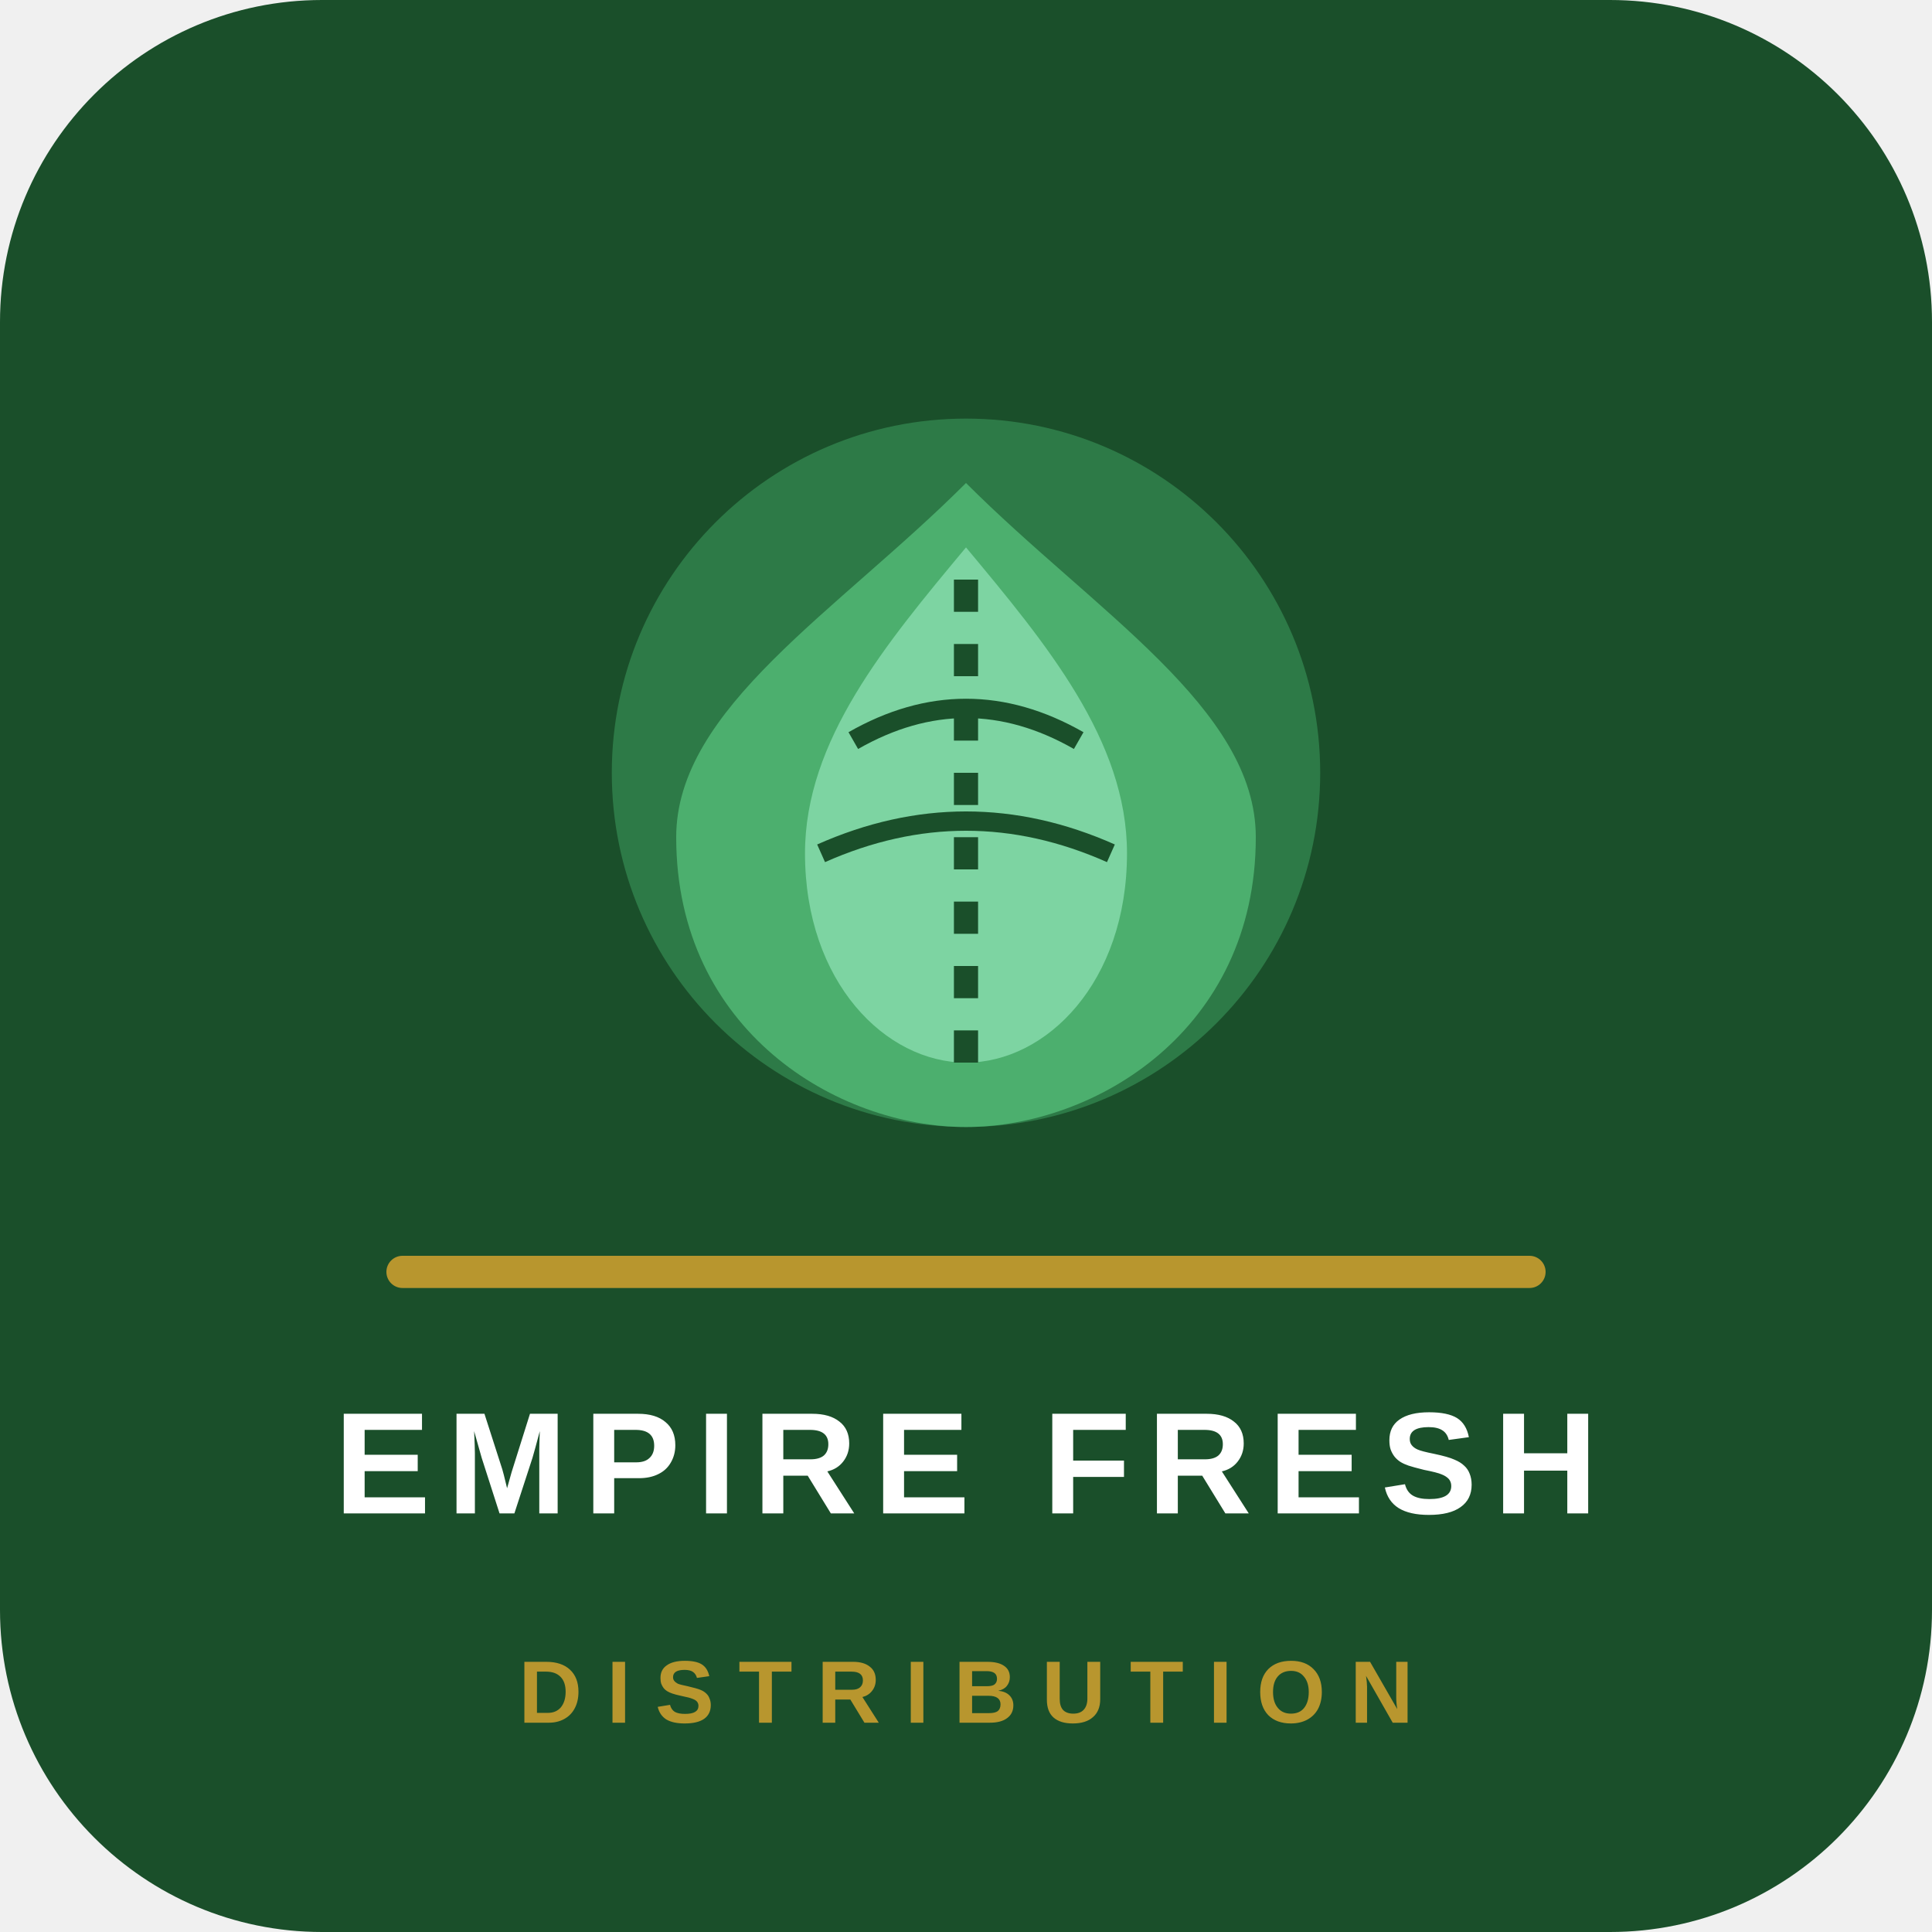
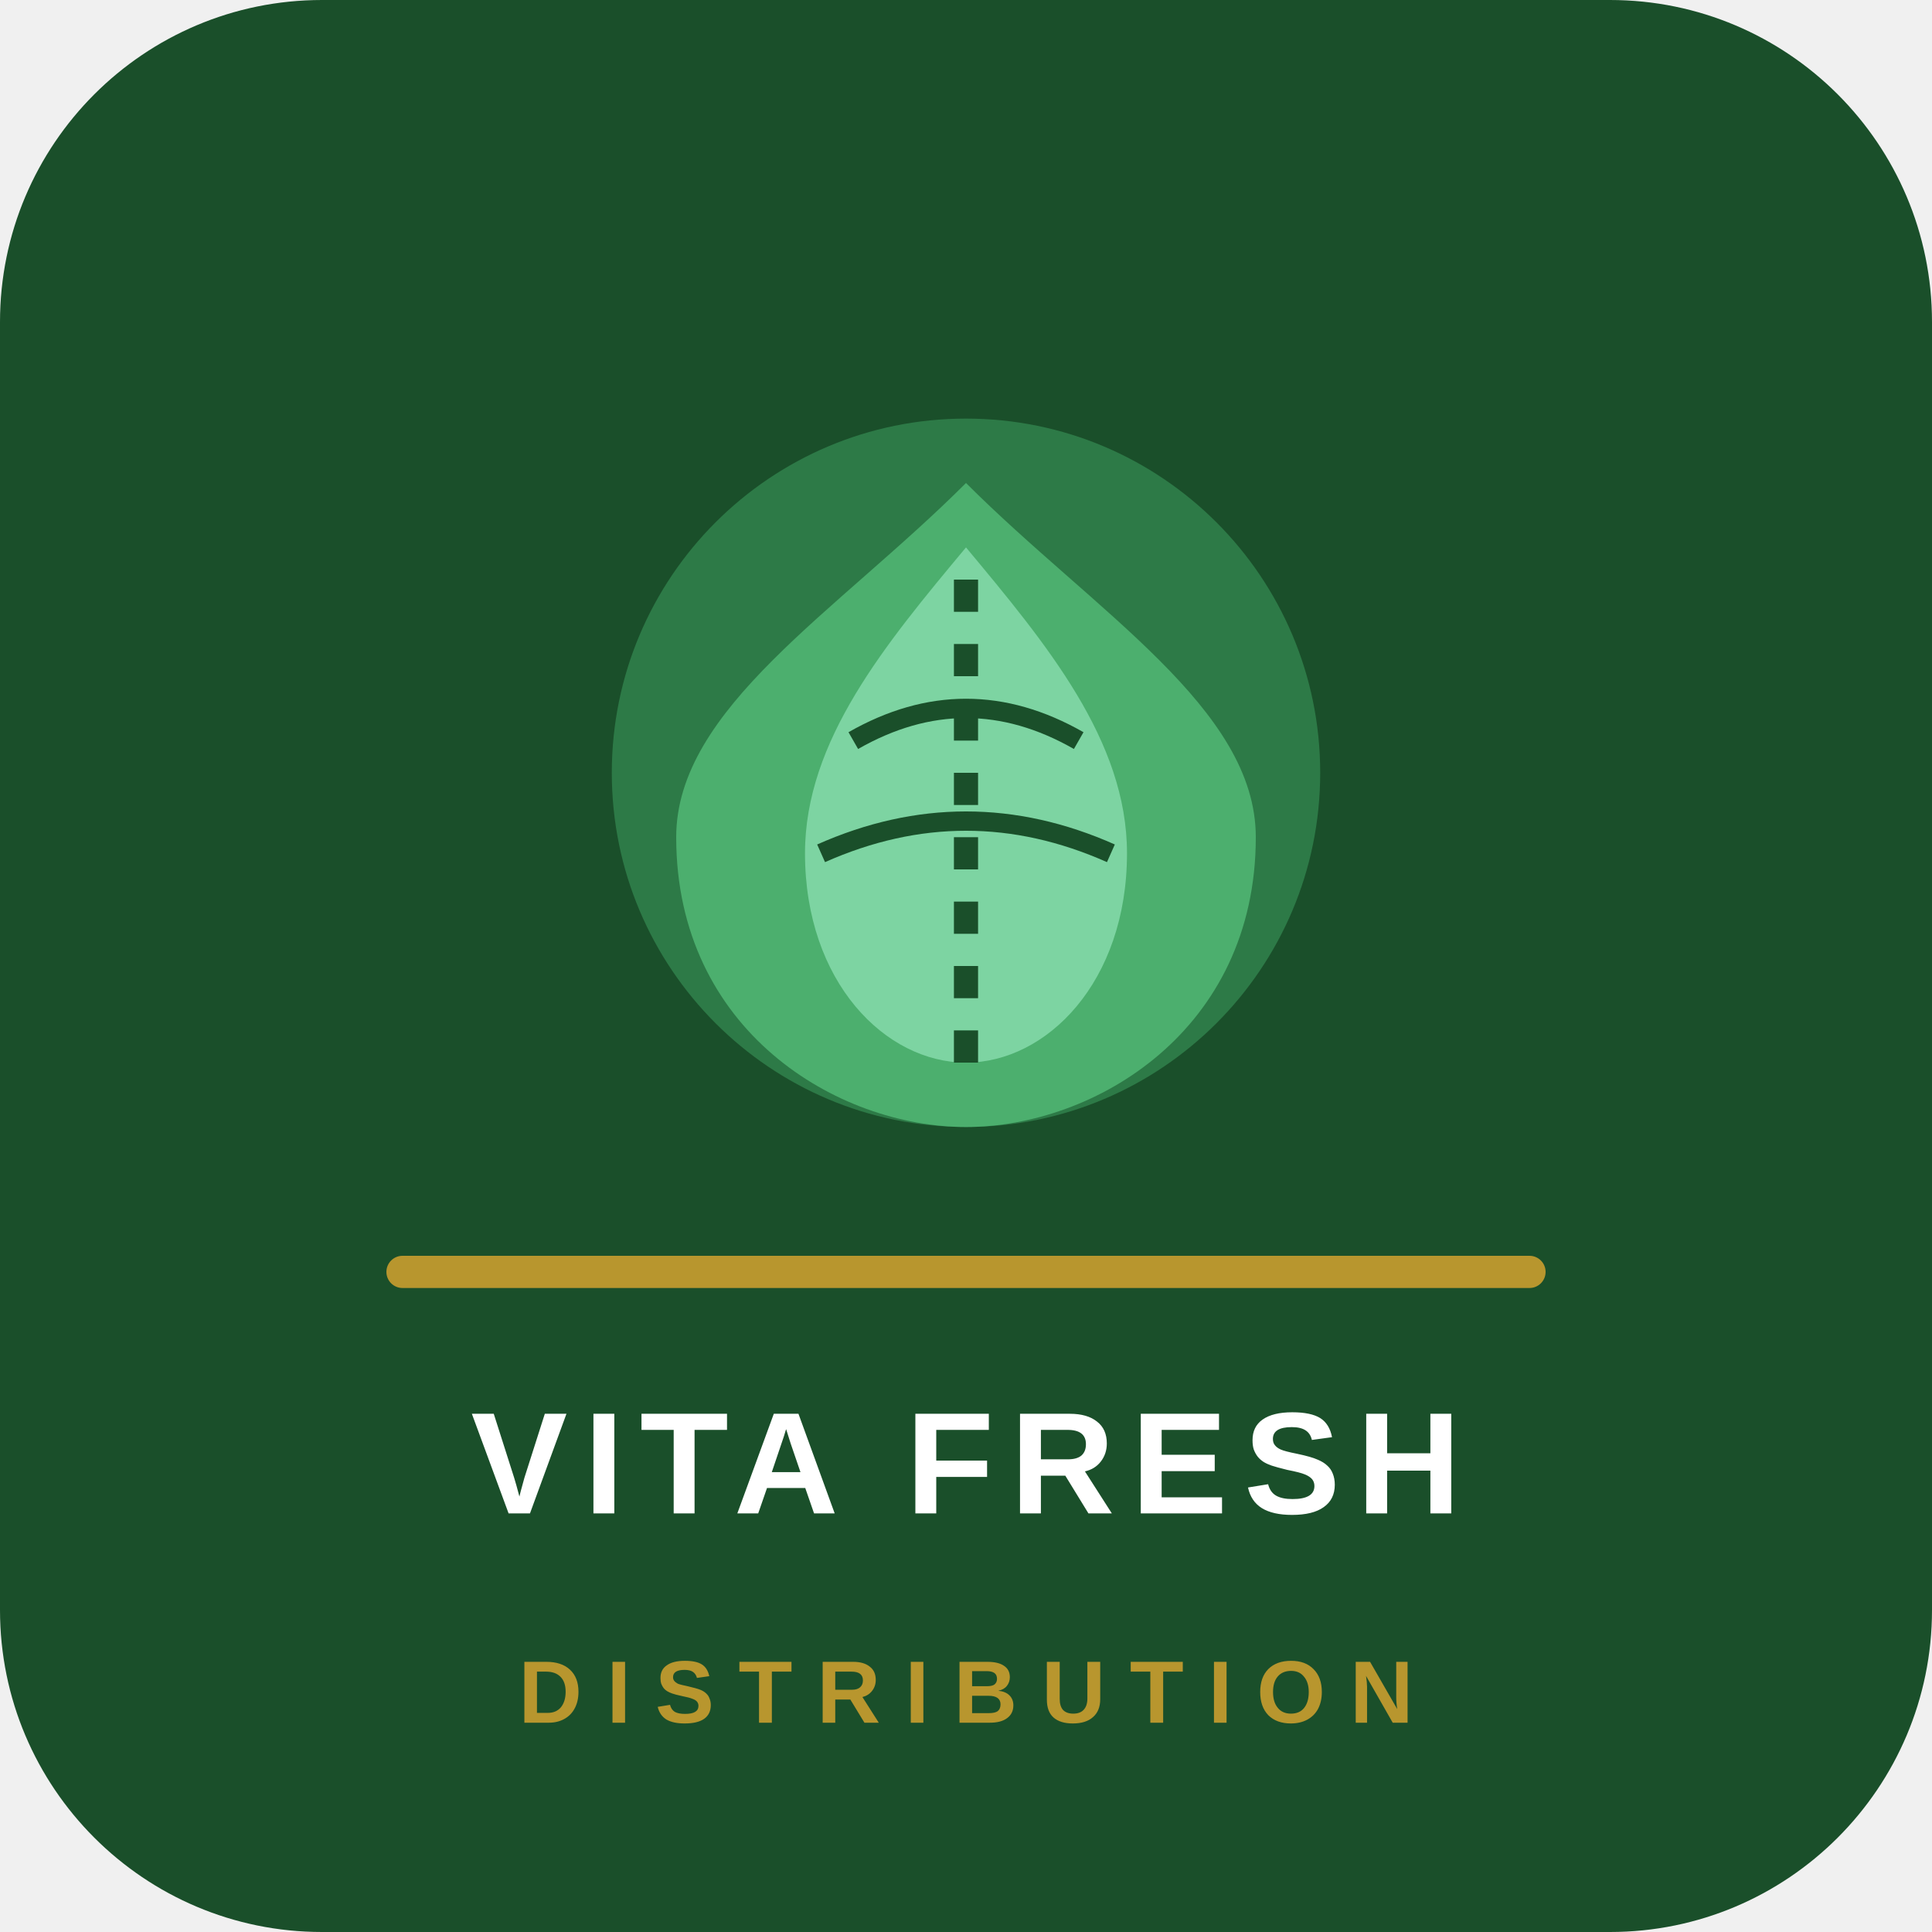
<svg xmlns="http://www.w3.org/2000/svg" viewBox="0 0 120 120" width="120" height="120">
  <rect width="120" height="120" rx="20" fill="#1a4f2a" />
  <circle cx="60" cy="48" r="22" fill="#2d7a47" />
  <path d="M60 30 C52 38 42 44 42 52 C42 64 52 70 60 70 C68 70 78 64 78 52 C78 44 68 38 60 30Z" fill="#4caf6e" />
  <path d="M60 34 C55 40 50 46 50 53 C50 61 55 66 60 66 C65 66 70 61 70 53 C70 46 65 40 60 34Z" fill="#7dd4a2" />
  <path d="M60 36 L60 66" stroke="#1a4f2a" stroke-width="1.5" stroke-dasharray="2,2" />
  <path d="M53 46 Q60 42 67 46" stroke="#1a4f2a" stroke-width="1.2" fill="none" />
  <path d="M51 53 Q60 49 69 53" stroke="#1a4f2a" stroke-width="1.2" fill="none" />
  <rect x="24" y="78" width="72" height="2" rx="1" fill="#b8962e" />
-   <text x="60" y="94" font-family="Arial,sans-serif" font-size="9" font-weight="900" fill="#ffffff" text-anchor="middle" letter-spacing="1">EMPIRE FRESH</text>
+   <text x="60" y="94" font-family="Arial,sans-serif" font-size="9" font-weight="900" fill="#ffffff" text-anchor="middle" letter-spacing="1">VITA FRESH</text>
  <text x="60" y="107" font-family="Arial,sans-serif" font-size="5.5" font-weight="600" fill="#b8962e" text-anchor="middle" letter-spacing="1.5">DISTRIBUTION</text>
</svg>
